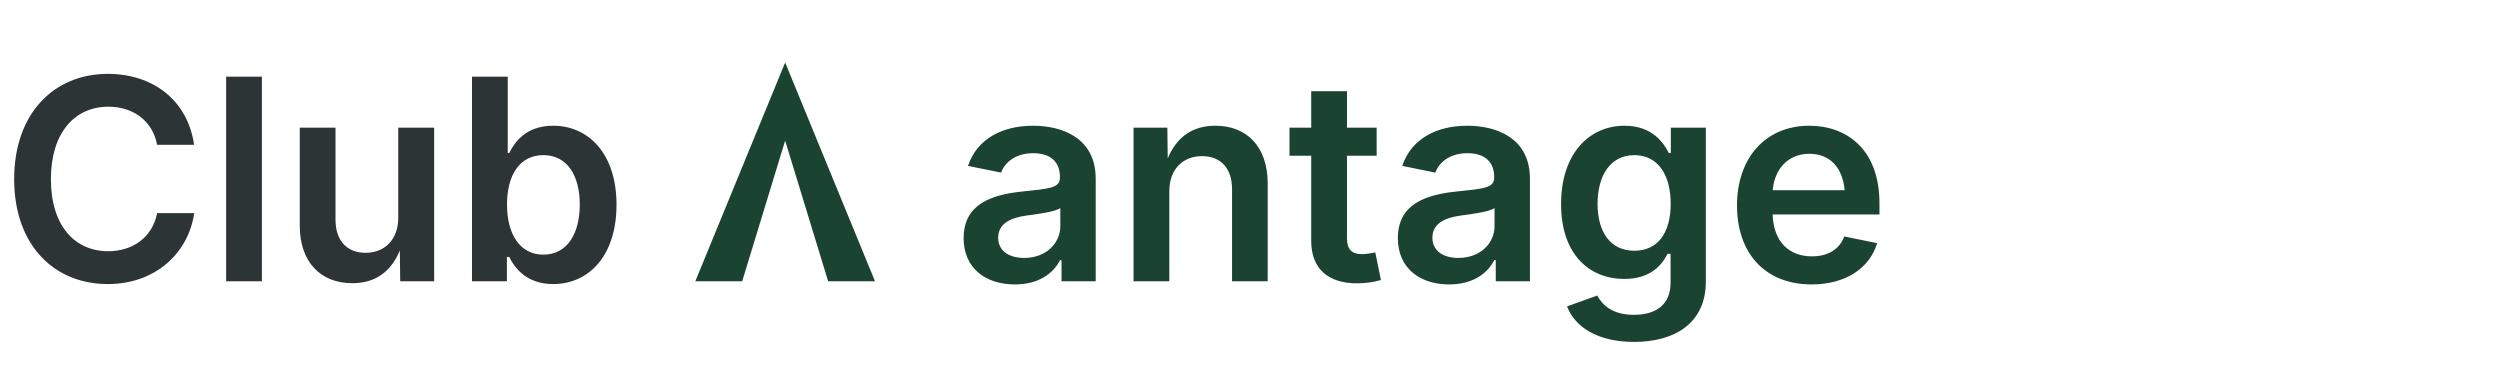
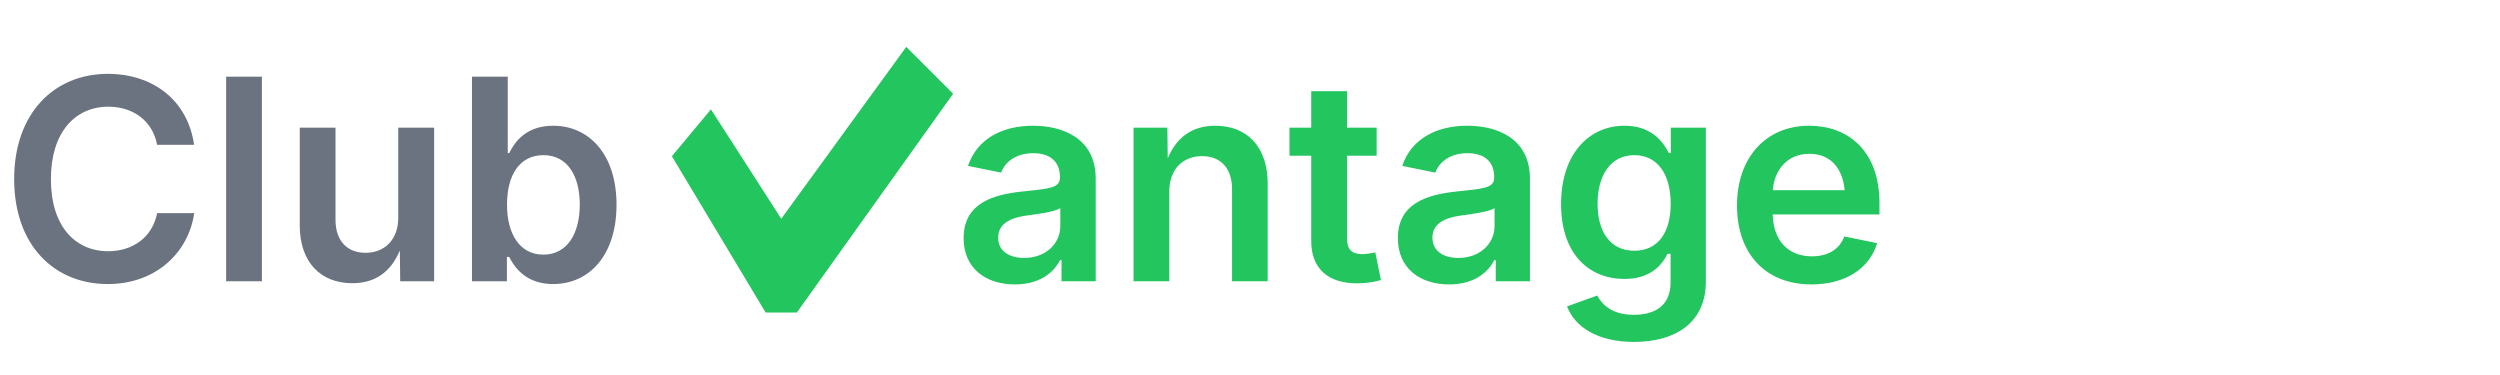
<svg xmlns="http://www.w3.org/2000/svg" width="320" height="48" viewBox="0 0 320 48" fill="none">
-   <text x="0" y="36" font-family="SF Pro Display, -apple-system, BlinkMacSystemFont, Inter, sans-serif" font-size="36" font-weight="600" fill="#2D3436">Club</text>
-   <text x="122" y="36" font-family="SF Pro Display, -apple-system, BlinkMacSystemFont, Inter, sans-serif" font-size="36" font-weight="600" fill="#1B4332">antage</text>
-   <path d="M89 36 L100.5 8 L112 36 L106 36 L100.5 18 L95 36 Z" fill="#1B4332" />
+   <text x="0" y="36" font-family="SF Pro Display, -apple-system, BlinkMacSystemFont, Inter, sans-serif" font-size="36" font-weight="600" fill="#6B7280">Club</text>
+   <text x="122" y="36" font-family="SF Pro Display, -apple-system, BlinkMacSystemFont, Inter, sans-serif" font-size="36" font-weight="600" fill="#22C55E">antage</text>
+   <path d="M86 20 L91 14 L100 28 L116 6 L122 12 L102 40 L98 40 Z" fill="#22C55E" />
</svg>
